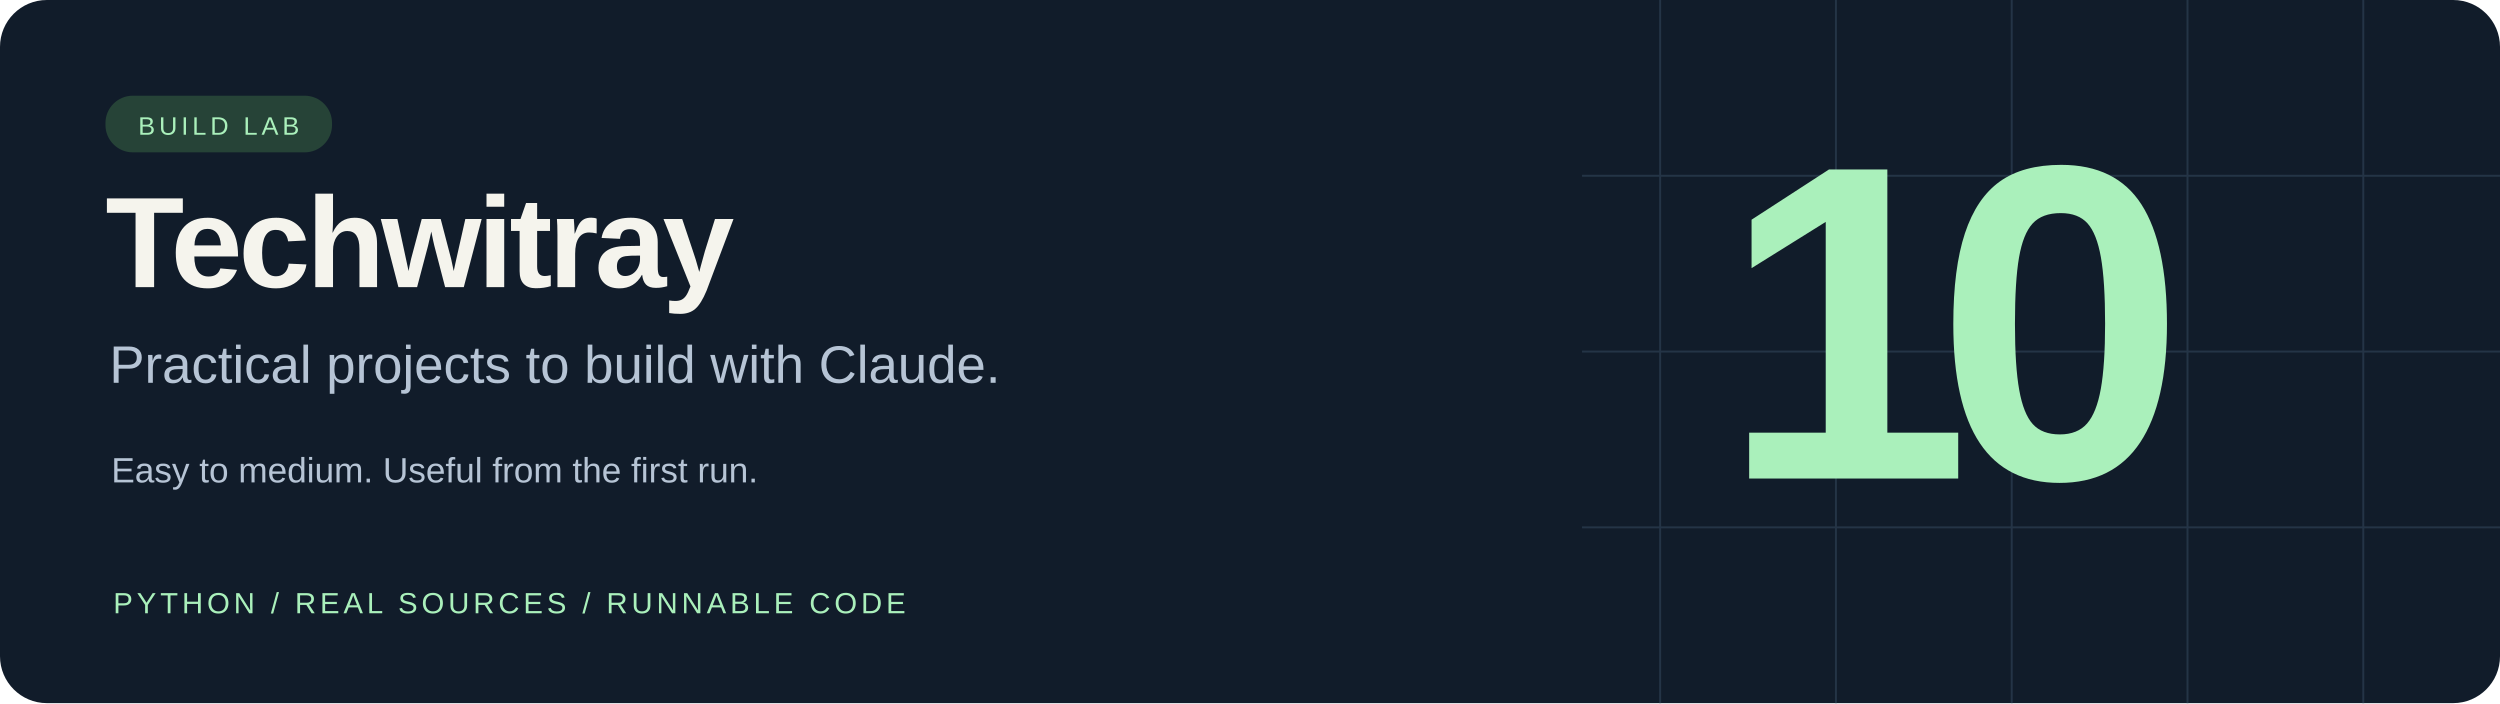
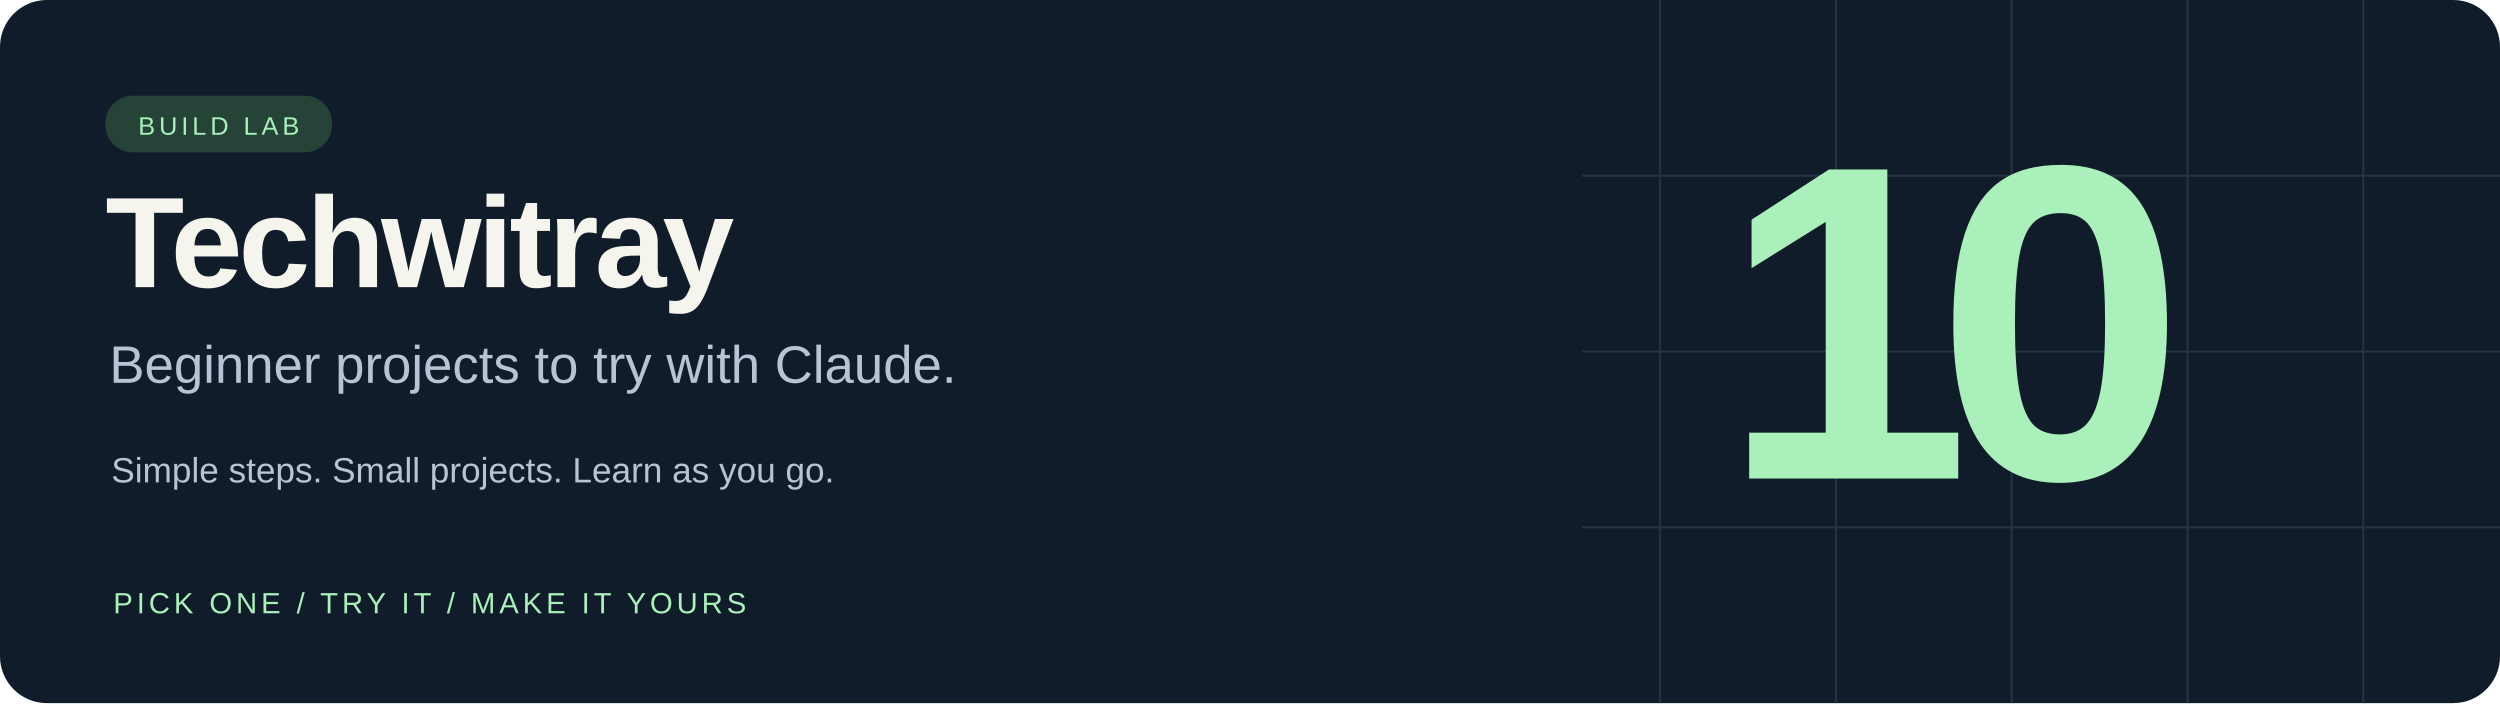
<svg xmlns="http://www.w3.org/2000/svg" width="1280" height="360" viewBox="0 0 1280 360" role="img" aria-labelledby="title desc">
  <rect width="1280" height="360" rx="24" fill="#111c2a" />
  <path d="M850 0v360M940 0v360M1030 0v360M1120 0v360M1210 0v360M810 90h470M810 180h470M810 270h470" stroke="#243446" stroke-width="1" />
  <rect x="54" y="49" width="116" height="29" rx="14" fill="#264337" />
  <text x="112" y="69" fill="#aaf0bb" text-anchor="middle" font-family="Arial,sans-serif" font-size="13" letter-spacing="2">BUILD LAB</text>
  <text x="54" y="147" fill="#f5f4ed" font-family="Arial,sans-serif" font-size="66" font-weight="700" letter-spacing="-2">Techwitray</text>
-   <text x="56" y="196" fill="#b6c4d5" font-family="Arial,sans-serif" font-size="27">Practical projects to build with Claude.</text>
-   <text x="57" y="247" fill="#b6c4d5" font-family="Arial,sans-serif" font-size="18">Easy to medium. Useful from the first run.</text>
-   <text x="58" y="314" fill="#aaf0bb" font-family="Arial,sans-serif" font-size="15" letter-spacing="2">PYTHON  /  REAL SOURCES  /  RUNNABLE CODE</text>
+   <text x="56" y="196" fill="#b6c4d5" font-family="Arial,sans-serif" font-size="27">Beginner projects to try with Claude.</text>
+   <text x="57" y="247" fill="#b6c4d5" font-family="Arial,sans-serif" font-size="18">Simple steps. Small projects. Learn as you go.</text>
+   <text x="58" y="314" fill="#aaf0bb" font-family="Arial,sans-serif" font-size="15" letter-spacing="2">PICK ONE  /  TRY IT  /  MAKE IT YOURS</text>
  <text x="1000" y="245" fill="#aaf0bb" text-anchor="middle" font-family="Arial,sans-serif" font-size="230" font-weight="700" letter-spacing="-18">10</text>
</svg>
